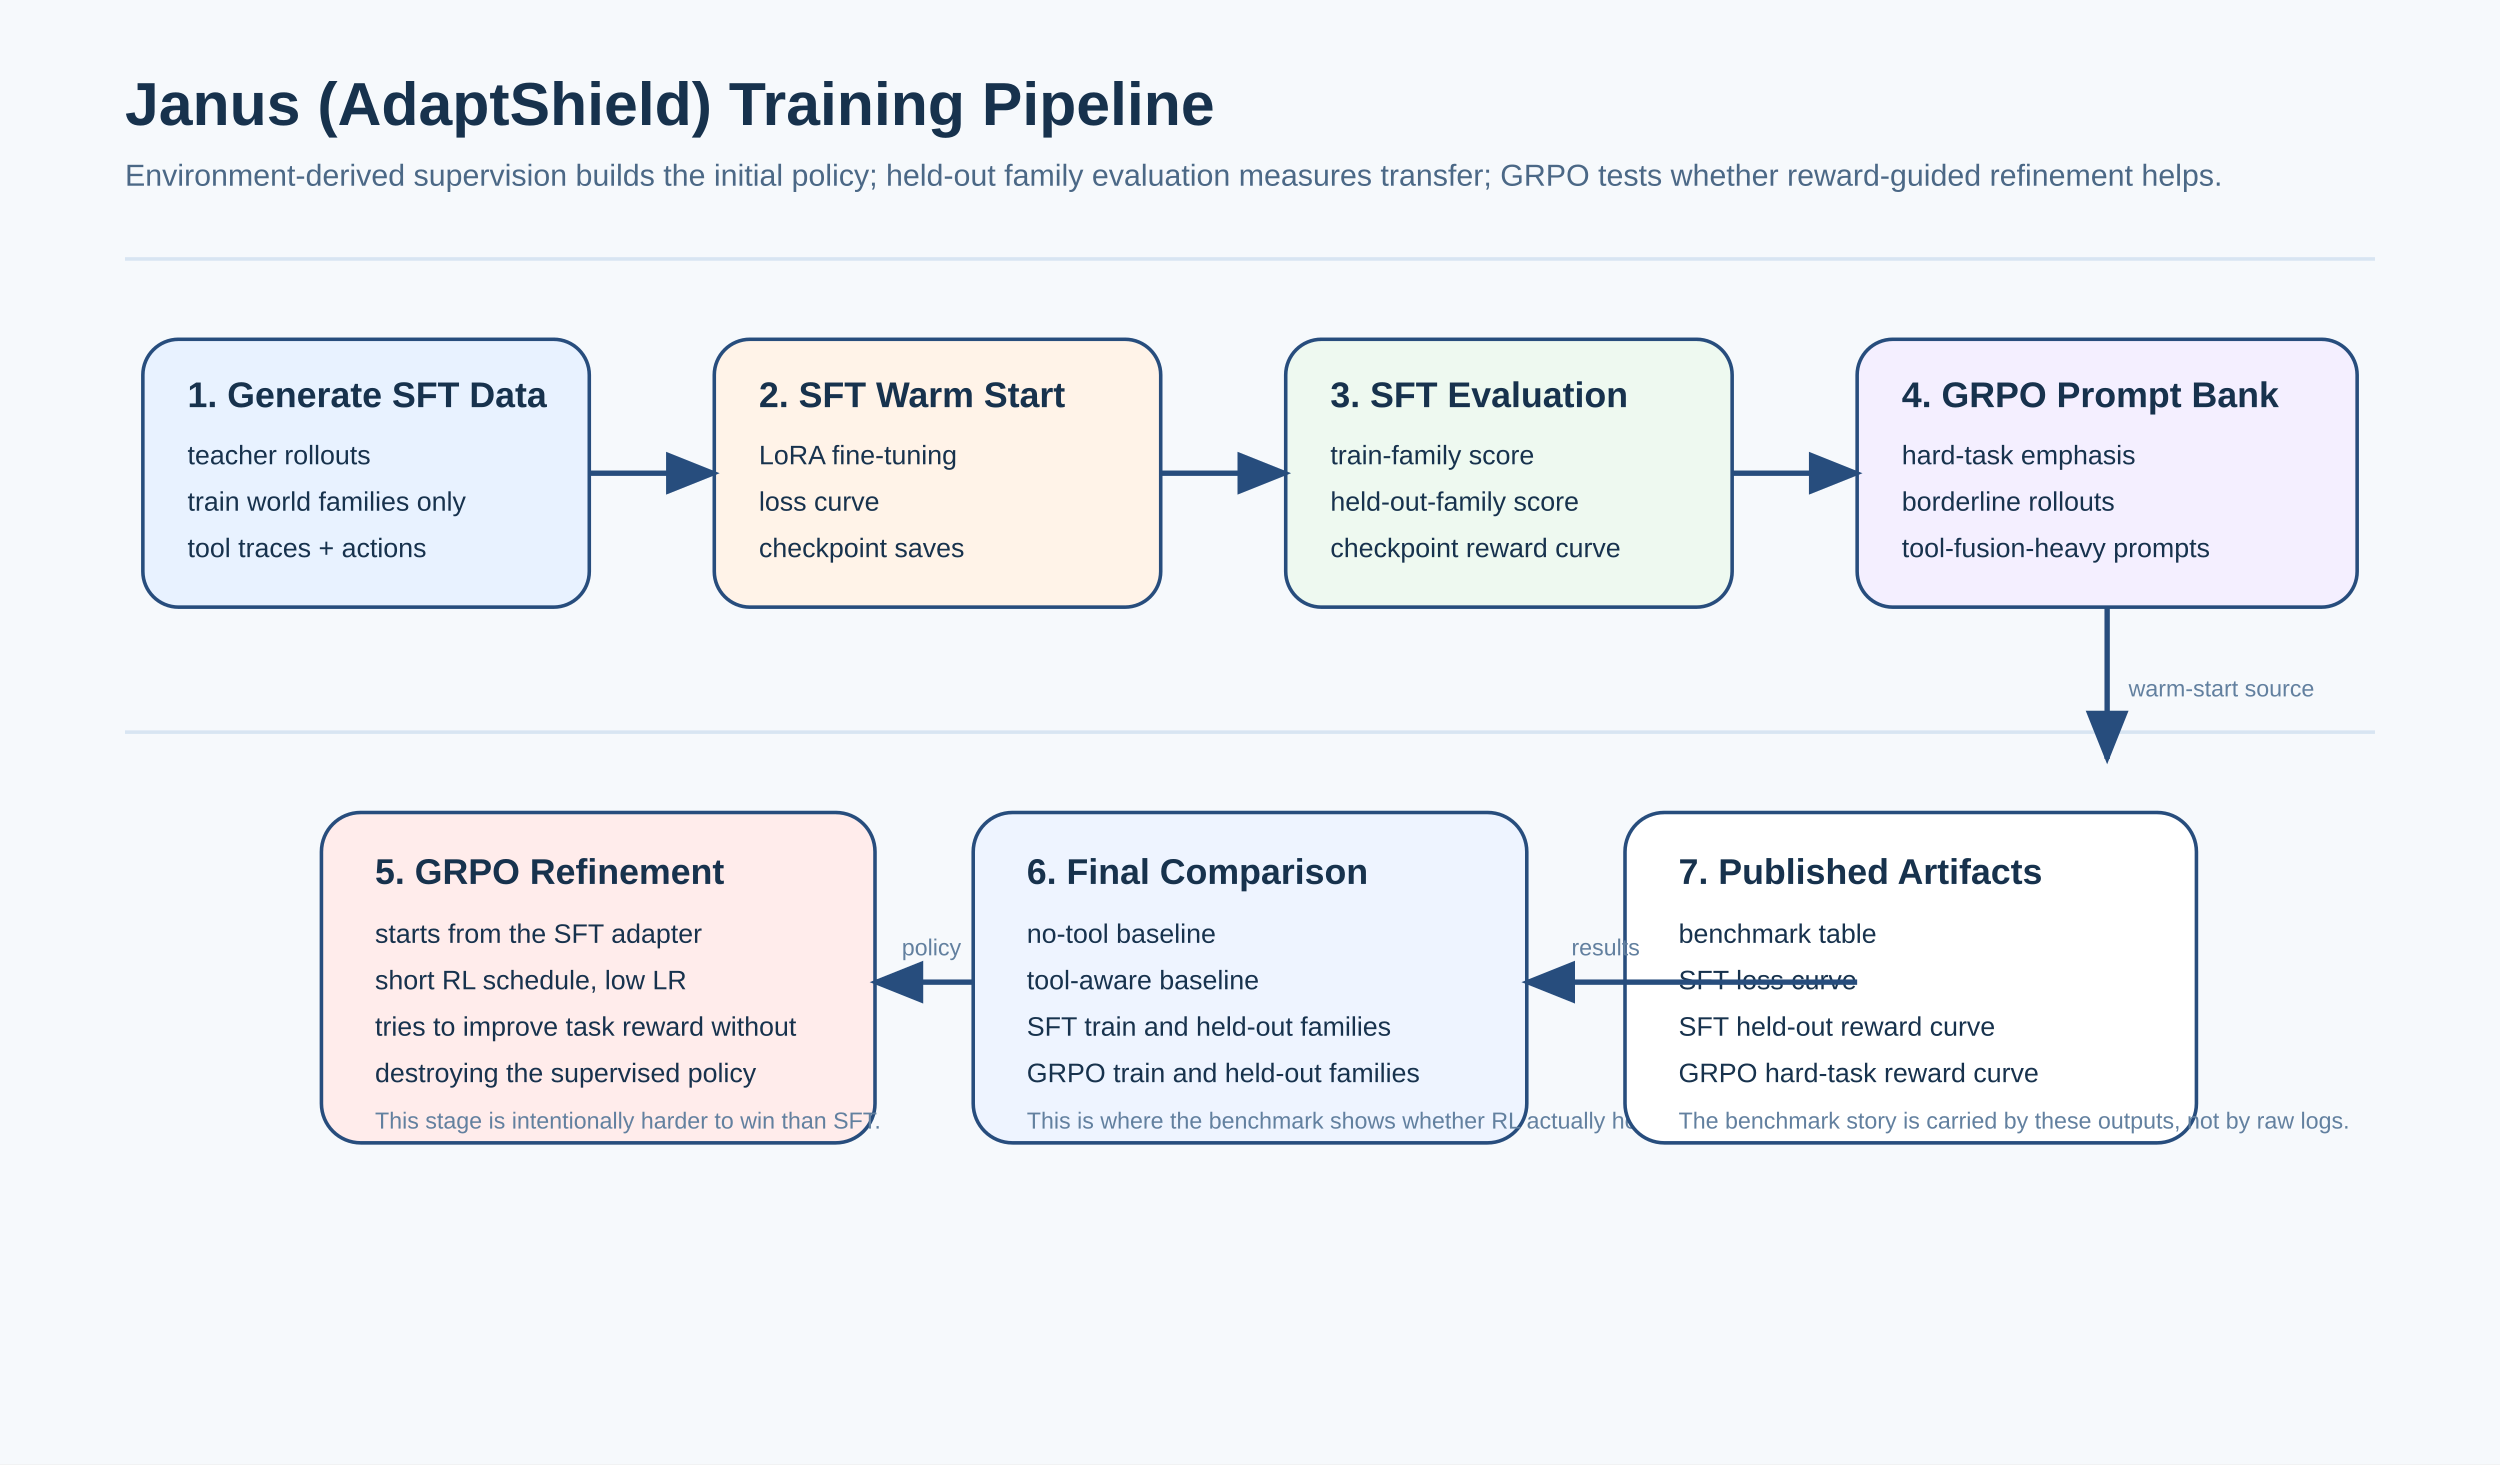
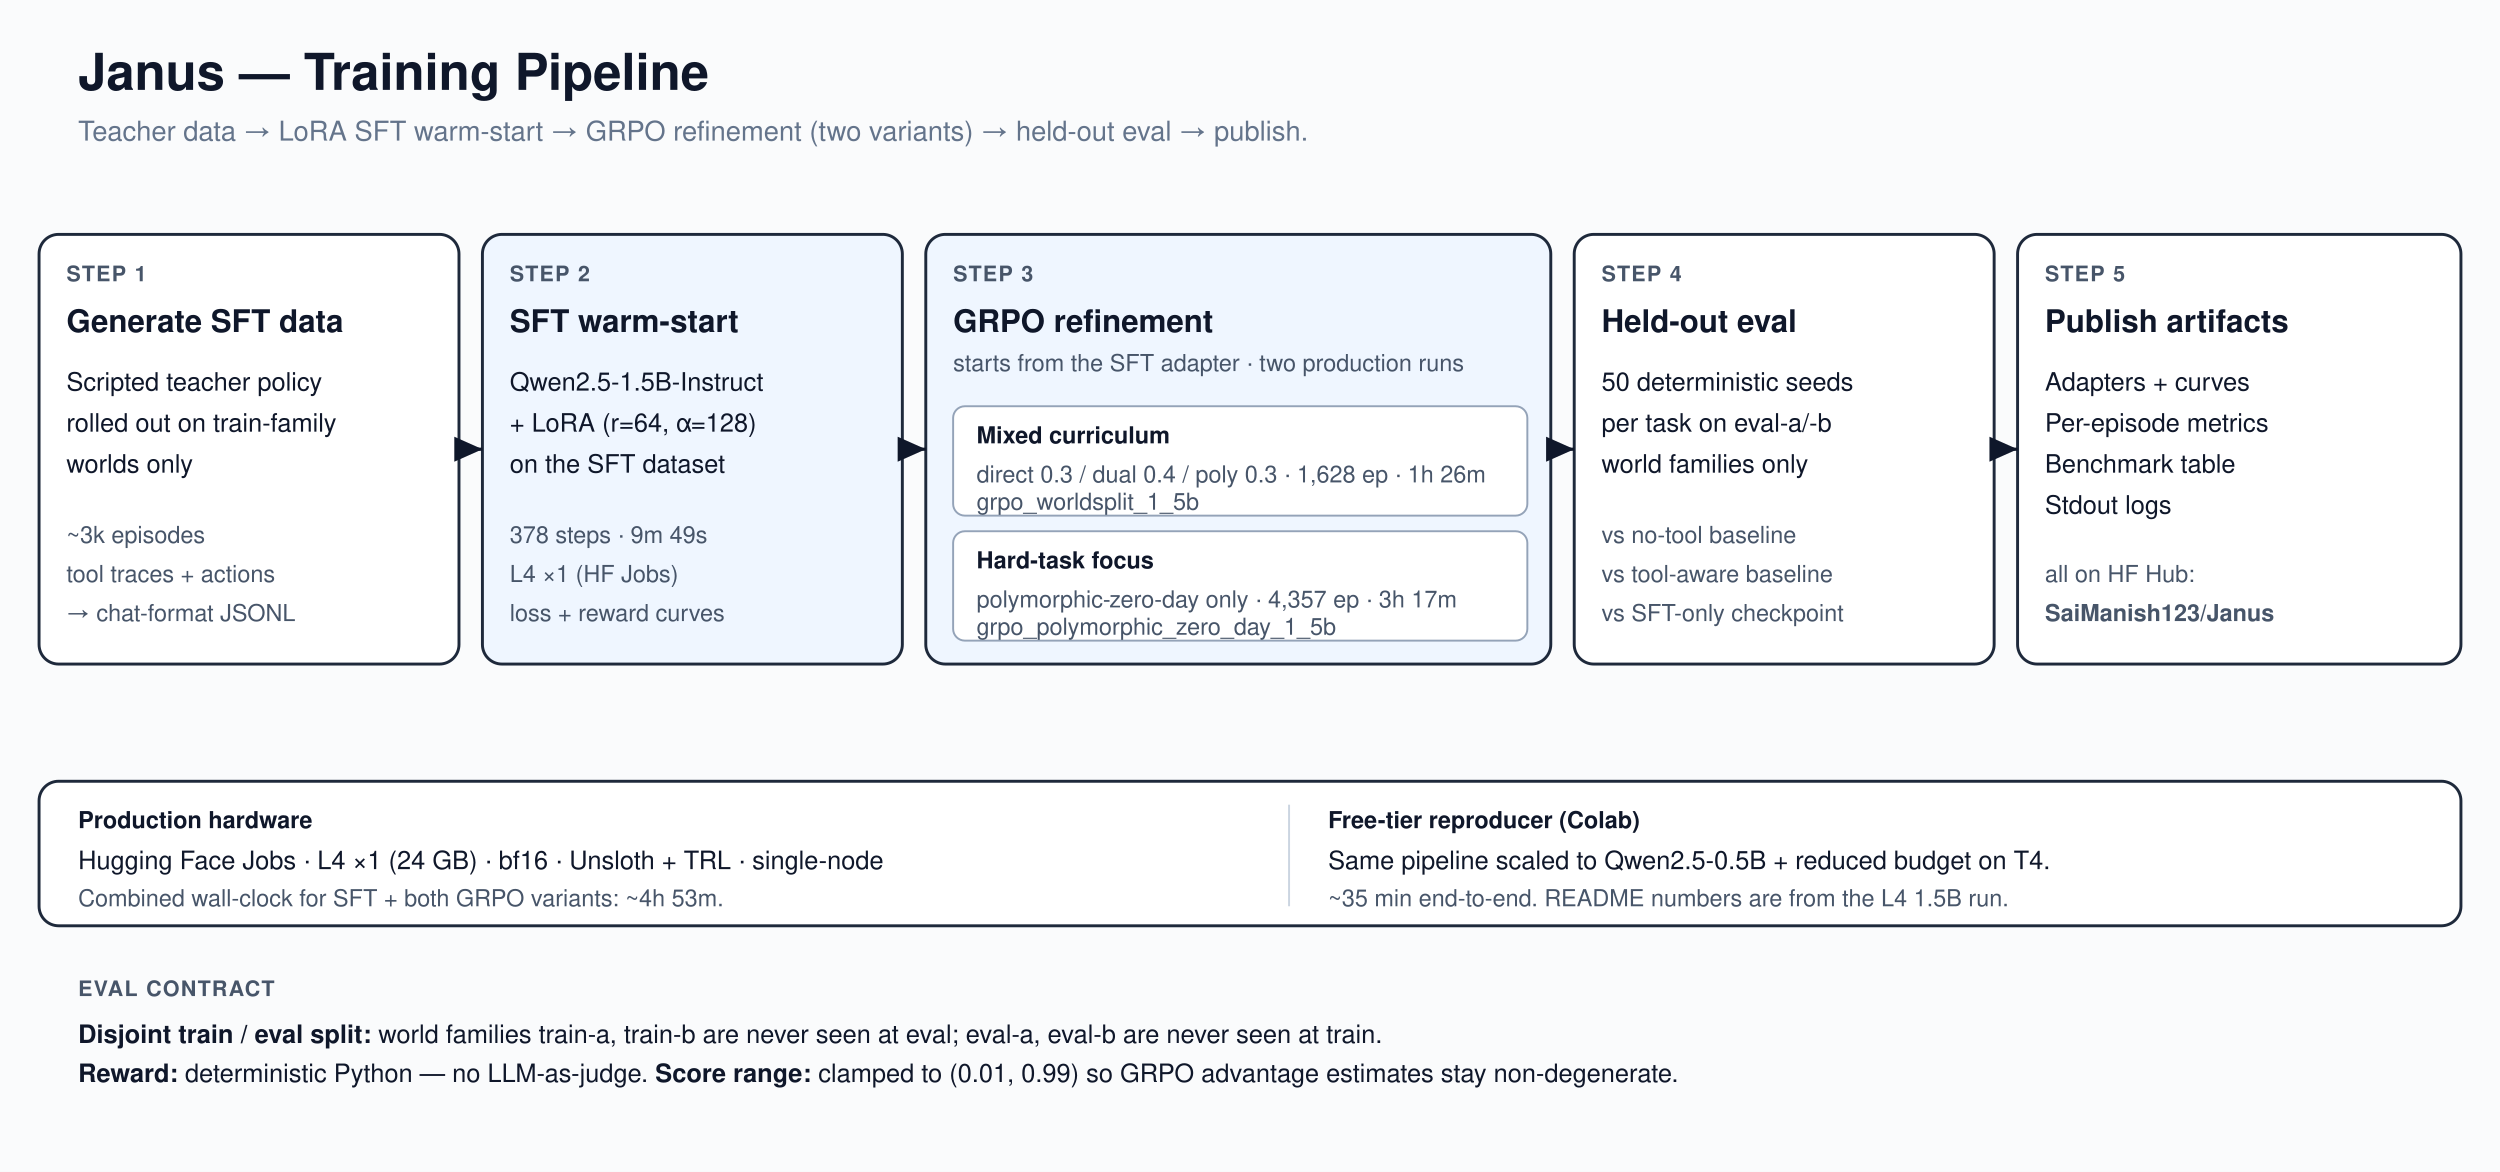
- <svg xmlns="http://www.w3.org/2000/svg" width="1400" height="820" viewBox="0 0 1400 820">
+ <svg xmlns="http://www.w3.org/2000/svg" width="1280" height="600" viewBox="0 0 1280 600" font-family="-apple-system, BlinkMacSystemFont, 'Segoe UI', Helvetica, Arial, sans-serif">
  <defs>
+     <marker id="arrow" markerWidth="12" markerHeight="12" refX="9" refY="4" orient="auto">
+       <path d="M0,0 L0,8 L9,4 z" fill="#0f172a" />
+     </marker>
    <style>
-       text { font-family: "Helvetica Neue", Arial, sans-serif; fill: #17324d; }
-       .title { font-size: 34px; font-weight: 700; }
-       .subtitle { font-size: 17px; fill: #4b6886; }
-       .section { font-size: 20px; font-weight: 700; }
-       .body { font-size: 15px; }
-       .note { font-size: 13px; fill: #62809f; }
-       .card { stroke: #274d7d; stroke-width: 2; }
-       .arrow { stroke: #274d7d; stroke-width: 3; fill: none; marker-end: url(#arrowhead); }
-       .lane { stroke: #d8e5f2; stroke-width: 2; }
+       .h1   { font-size: 26px; font-weight: 700; fill: #0f172a; }
+       .sub  { font-size: 14px; fill: #64748b; }
+       .step { font-size: 11px; font-weight: 700; fill: #475569; letter-spacing: 0.06em; }
+       .card { font-size: 16px; font-weight: 700; fill: #0f172a; }
+       .body { font-size: 13px; fill: #0f172a; }
+       .meta { font-size: 12px; fill: #475569; }
+       .note { font-size: 12px; font-style: italic; fill: #64748b; }
+       .lbl  { font-size: 12px; font-weight: 600; fill: #0f172a; }
+       .cardbox { fill: #ffffff; stroke: #1e293b; stroke-width: 1.5; }
+       .hicard  { fill: #eff6ff; stroke: #1e293b; stroke-width: 1.5; }
+       .subbox  { fill: #ffffff; stroke: #94a3b8; stroke-width: 1; }
+       .flow { stroke: #0f172a; stroke-width: 1.6; fill: none; }
    </style>
-     <marker id="arrowhead" markerWidth="10" markerHeight="8" refX="9" refY="4" orient="auto">
-       <polygon points="0,0 10,4 0,8" fill="#274d7d" />
-     </marker>
  </defs>
-   <rect width="1400" height="820" fill="#f6f9fc" />
-   <text x="70" y="70" class="title">Janus (AdaptShield) Training Pipeline</text>
-   <text x="70" y="104" class="subtitle">Environment-derived supervision builds the initial policy; held-out family evaluation measures transfer; GRPO tests whether reward-guided refinement helps.</text>
-   <line x1="70" y1="145" x2="1330" y2="145" class="lane" />
-   <rect x="80" y="190" width="250" height="150" rx="20" ry="20" fill="#e8f2ff" class="card" />
-   <text x="105" y="228" class="section">1. Generate SFT Data</text>
-   <text x="105" y="260" class="body">teacher rollouts</text>
-   <text x="105" y="286" class="body">train world families only</text>
-   <text x="105" y="312" class="body">tool traces + actions</text>
-   <rect x="400" y="190" width="250" height="150" rx="20" ry="20" fill="#fff3e8" class="card" />
-   <text x="425" y="228" class="section">2. SFT Warm Start</text>
-   <text x="425" y="260" class="body">LoRA fine-tuning</text>
-   <text x="425" y="286" class="body">loss curve</text>
-   <text x="425" y="312" class="body">checkpoint saves</text>
-   <rect x="720" y="190" width="250" height="150" rx="20" ry="20" fill="#eef9f0" class="card" />
-   <text x="745" y="228" class="section">3. SFT Evaluation</text>
-   <text x="745" y="260" class="body">train-family score</text>
-   <text x="745" y="286" class="body">held-out-family score</text>
-   <text x="745" y="312" class="body">checkpoint reward curve</text>
-   <rect x="1040" y="190" width="280" height="150" rx="20" ry="20" fill="#f4efff" class="card" />
-   <text x="1065" y="228" class="section">4. GRPO Prompt Bank</text>
-   <text x="1065" y="260" class="body">hard-task emphasis</text>
-   <text x="1065" y="286" class="body">borderline rollouts</text>
-   <text x="1065" y="312" class="body">tool-fusion-heavy prompts</text>
-   <path d="M330 265 L400 265" class="arrow" />
-   <path d="M650 265 L720 265" class="arrow" />
-   <path d="M970 265 L1040 265" class="arrow" />
-   <line x1="70" y1="410" x2="1330" y2="410" class="lane" />
-   <rect x="180" y="455" width="310" height="185" rx="22" ry="22" fill="#ffeceb" class="card" />
-   <text x="210" y="495" class="section">5. GRPO Refinement</text>
-   <text x="210" y="528" class="body">starts from the SFT adapter</text>
-   <text x="210" y="554" class="body">short RL schedule, low LR</text>
-   <text x="210" y="580" class="body">tries to improve task reward without</text>
-   <text x="210" y="606" class="body">destroying the supervised policy</text>
-   <text x="210" y="632" class="note">This stage is intentionally harder to win than SFT.</text>
-   <rect x="545" y="455" width="310" height="185" rx="22" ry="22" fill="#eef4ff" class="card" />
-   <text x="575" y="495" class="section">6. Final Comparison</text>
-   <text x="575" y="528" class="body">no-tool baseline</text>
-   <text x="575" y="554" class="body">tool-aware baseline</text>
-   <text x="575" y="580" class="body">SFT train and held-out families</text>
-   <text x="575" y="606" class="body">GRPO train and held-out families</text>
-   <text x="575" y="632" class="note">This is where the benchmark shows whether RL actually helps.</text>
-   <rect x="910" y="455" width="320" height="185" rx="22" ry="22" fill="#ffffff" class="card" />
-   <text x="940" y="495" class="section">7. Published Artifacts</text>
-   <text x="940" y="528" class="body">benchmark table</text>
-   <text x="940" y="554" class="body">SFT loss curve</text>
-   <text x="940" y="580" class="body">SFT held-out reward curve</text>
-   <text x="940" y="606" class="body">GRPO hard-task reward curve</text>
-   <text x="940" y="632" class="note">The benchmark story is carried by these outputs, not by raw logs.</text>
-   <path d="M1180 340 L1180 425" class="arrow" />
-   <path d="M1040 550 L855 550" class="arrow" />
-   <path d="M545 550 L490 550" class="arrow" />
-   <text x="1192" y="390" class="note">warm-start source</text>
-   <text x="880" y="535" class="note">results</text>
-   <text x="505" y="535" class="note">policy</text>
+   <rect width="1280" height="600" fill="#fafbfc" />
+   <text x="40" y="46" class="h1">Janus — Training Pipeline</text>
+   <text x="40" y="72" class="sub">Teacher data → LoRA SFT warm-start → GRPO refinement (two variants) → held-out eval → publish.</text>
+   <g>
+     <rect x="20" y="120" width="215" height="220" rx="10" class="cardbox" />
+     <text x="34" y="144" class="step">STEP 1</text>
+     <text x="34" y="170" class="card">Generate SFT data</text>
+     <text x="34" y="200" class="body">Scripted teacher policy</text>
+     <text x="34" y="221" class="body">rolled out on train-family</text>
+     <text x="34" y="242" class="body">worlds only</text>
+     <text x="34" y="278" class="meta">~3k episodes</text>
+     <text x="34" y="298" class="meta">tool traces + actions</text>
+     <text x="34" y="318" class="meta">→ chat-format JSONL</text>
+   </g>
+   <g>
+     <rect x="247" y="120" width="215" height="220" rx="10" class="hicard" />
+     <text x="261" y="144" class="step">STEP 2</text>
+     <text x="261" y="170" class="card">SFT warm-start</text>
+     <text x="261" y="200" class="body">Qwen2.5-1.5B-Instruct</text>
+     <text x="261" y="221" class="body">+ LoRA (r=64, α=128)</text>
+     <text x="261" y="242" class="body">on the SFT dataset</text>
+     <text x="261" y="278" class="meta">378 steps · 9m 49s</text>
+     <text x="261" y="298" class="meta">L4 ×1 (HF Jobs)</text>
+     <text x="261" y="318" class="meta">loss + reward curves</text>
+   </g>
+   <g>
+     <rect x="474" y="120" width="320" height="220" rx="10" class="hicard" />
+     <text x="488" y="144" class="step">STEP 3</text>
+     <text x="488" y="170" class="card">GRPO refinement</text>
+     <text x="488" y="190" class="meta">starts from the SFT adapter · two production runs</text>
+     <rect x="488" y="208" width="294" height="56" rx="6" class="subbox" />
+     <text x="500" y="227" class="lbl">Mixed curriculum</text>
+     <text x="500" y="247" class="meta">direct 0.3 / dual 0.4 / poly 0.3 · 1,628 ep · 1h 26m</text>
+     <text x="500" y="261" class="meta">grpo_worldsplit_1_5b</text>
+     <rect x="488" y="272" width="294" height="56" rx="6" class="subbox" />
+     <text x="500" y="291" class="lbl">Hard-task focus</text>
+     <text x="500" y="311" class="meta">polymorphic-zero-day only · 4,357 ep · 3h 17m</text>
+     <text x="500" y="325" class="meta">grpo_polymorphic_zero_day_1_5b</text>
+   </g>
+   <g>
+     <rect x="806" y="120" width="215" height="220" rx="10" class="cardbox" />
+     <text x="820" y="144" class="step">STEP 4</text>
+     <text x="820" y="170" class="card">Held-out eval</text>
+     <text x="820" y="200" class="body">50 deterministic seeds</text>
+     <text x="820" y="221" class="body">per task on eval-a/-b</text>
+     <text x="820" y="242" class="body">world families only</text>
+     <text x="820" y="278" class="meta">vs no-tool baseline</text>
+     <text x="820" y="298" class="meta">vs tool-aware baseline</text>
+     <text x="820" y="318" class="meta">vs SFT-only checkpoint</text>
+   </g>
+   <g>
+     <rect x="1033" y="120" width="227" height="220" rx="10" class="cardbox" />
+     <text x="1047" y="144" class="step">STEP 5</text>
+     <text x="1047" y="170" class="card">Publish artifacts</text>
+     <text x="1047" y="200" class="body">Adapters + curves</text>
+     <text x="1047" y="221" class="body">Per-episode metrics</text>
+     <text x="1047" y="242" class="body">Benchmark table</text>
+     <text x="1047" y="263" class="body">Stdout logs</text>
+     <text x="1047" y="298" class="meta">all on HF Hub:</text>
+     <text x="1047" y="318" class="meta" font-weight="600">SaiManish123/Janus</text>
+   </g>
+   <path d="M 235 230 L 247 230" class="flow" marker-end="url(#arrow)" />
+   <path d="M 462 230 L 474 230" class="flow" marker-end="url(#arrow)" />
+   <path d="M 794 230 L 806 230" class="flow" marker-end="url(#arrow)" />
+   <path d="M 1021 230 L 1033 230" class="flow" marker-end="url(#arrow)" />
+   <g>
+     <rect x="20" y="400" width="1240" height="74" rx="10" class="cardbox" />
+     <text x="40" y="424" class="lbl">Production hardware</text>
+     <text x="40" y="445" class="body">Hugging Face Jobs · L4 ×1 (24 GB) · bf16 · Unsloth + TRL · single-node</text>
+     <text x="40" y="464" class="meta">Combined wall-clock for SFT + both GRPO variants: ~4h 53m.</text>
+     <line x1="660" y1="412" x2="660" y2="464" stroke="#cbd5e1" stroke-width="1" />
+     <text x="680" y="424" class="lbl">Free-tier reproducer (Colab)</text>
+     <text x="680" y="445" class="body">Same pipeline scaled to Qwen2.5-0.5B + reduced budget on T4.</text>
+     <text x="680" y="464" class="meta">~35 min end-to-end. README numbers are from the L4 1.5B run.</text>
+   </g>
+   <g>
+     <text x="40" y="510" class="step">EVAL CONTRACT</text>
+     <text x="40" y="534" class="body">
+       <tspan font-weight="700">Disjoint train / eval split:</tspan> world families train-a, train-b are never seen at eval; eval-a, eval-b are never seen at train.</text>
+     <text x="40" y="554" class="body">
+       <tspan font-weight="700">Reward:</tspan> deterministic Python — no LLM-as-judge.   <tspan font-weight="700">Score range:</tspan> clamped to (0.01, 0.99) so GRPO advantage estimates stay non-degenerate.</text>
+   </g>
</svg>
